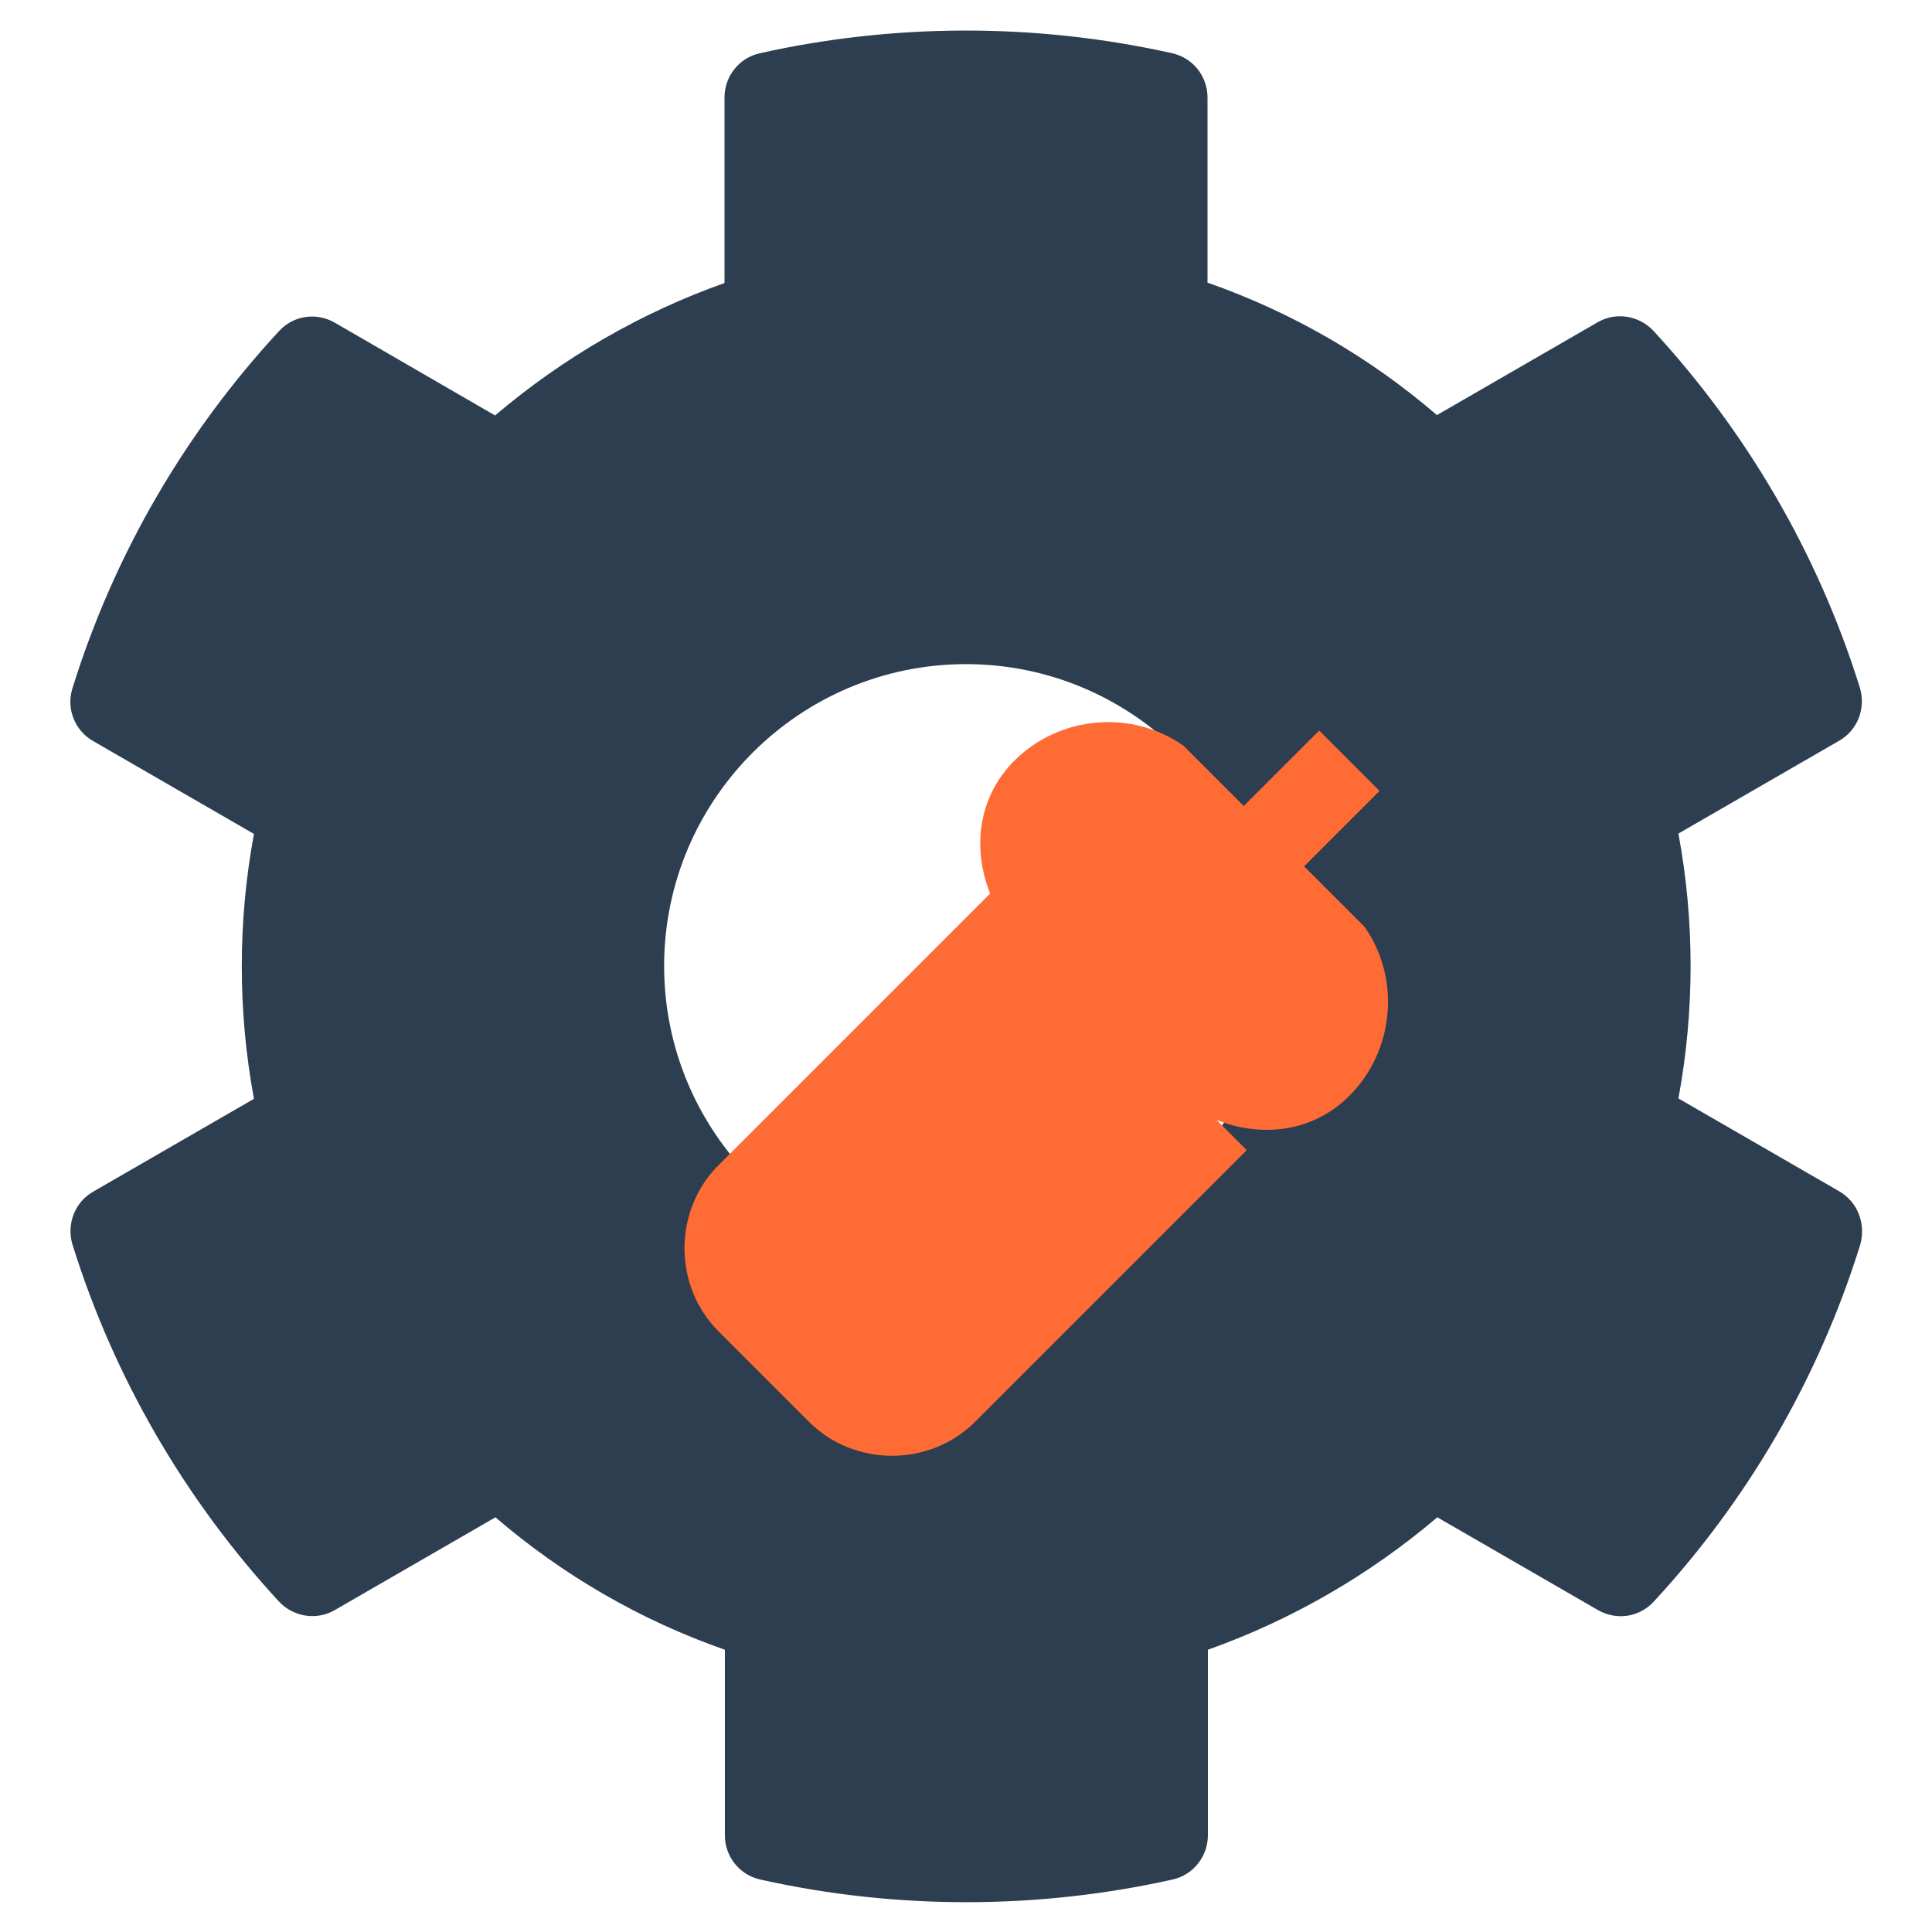
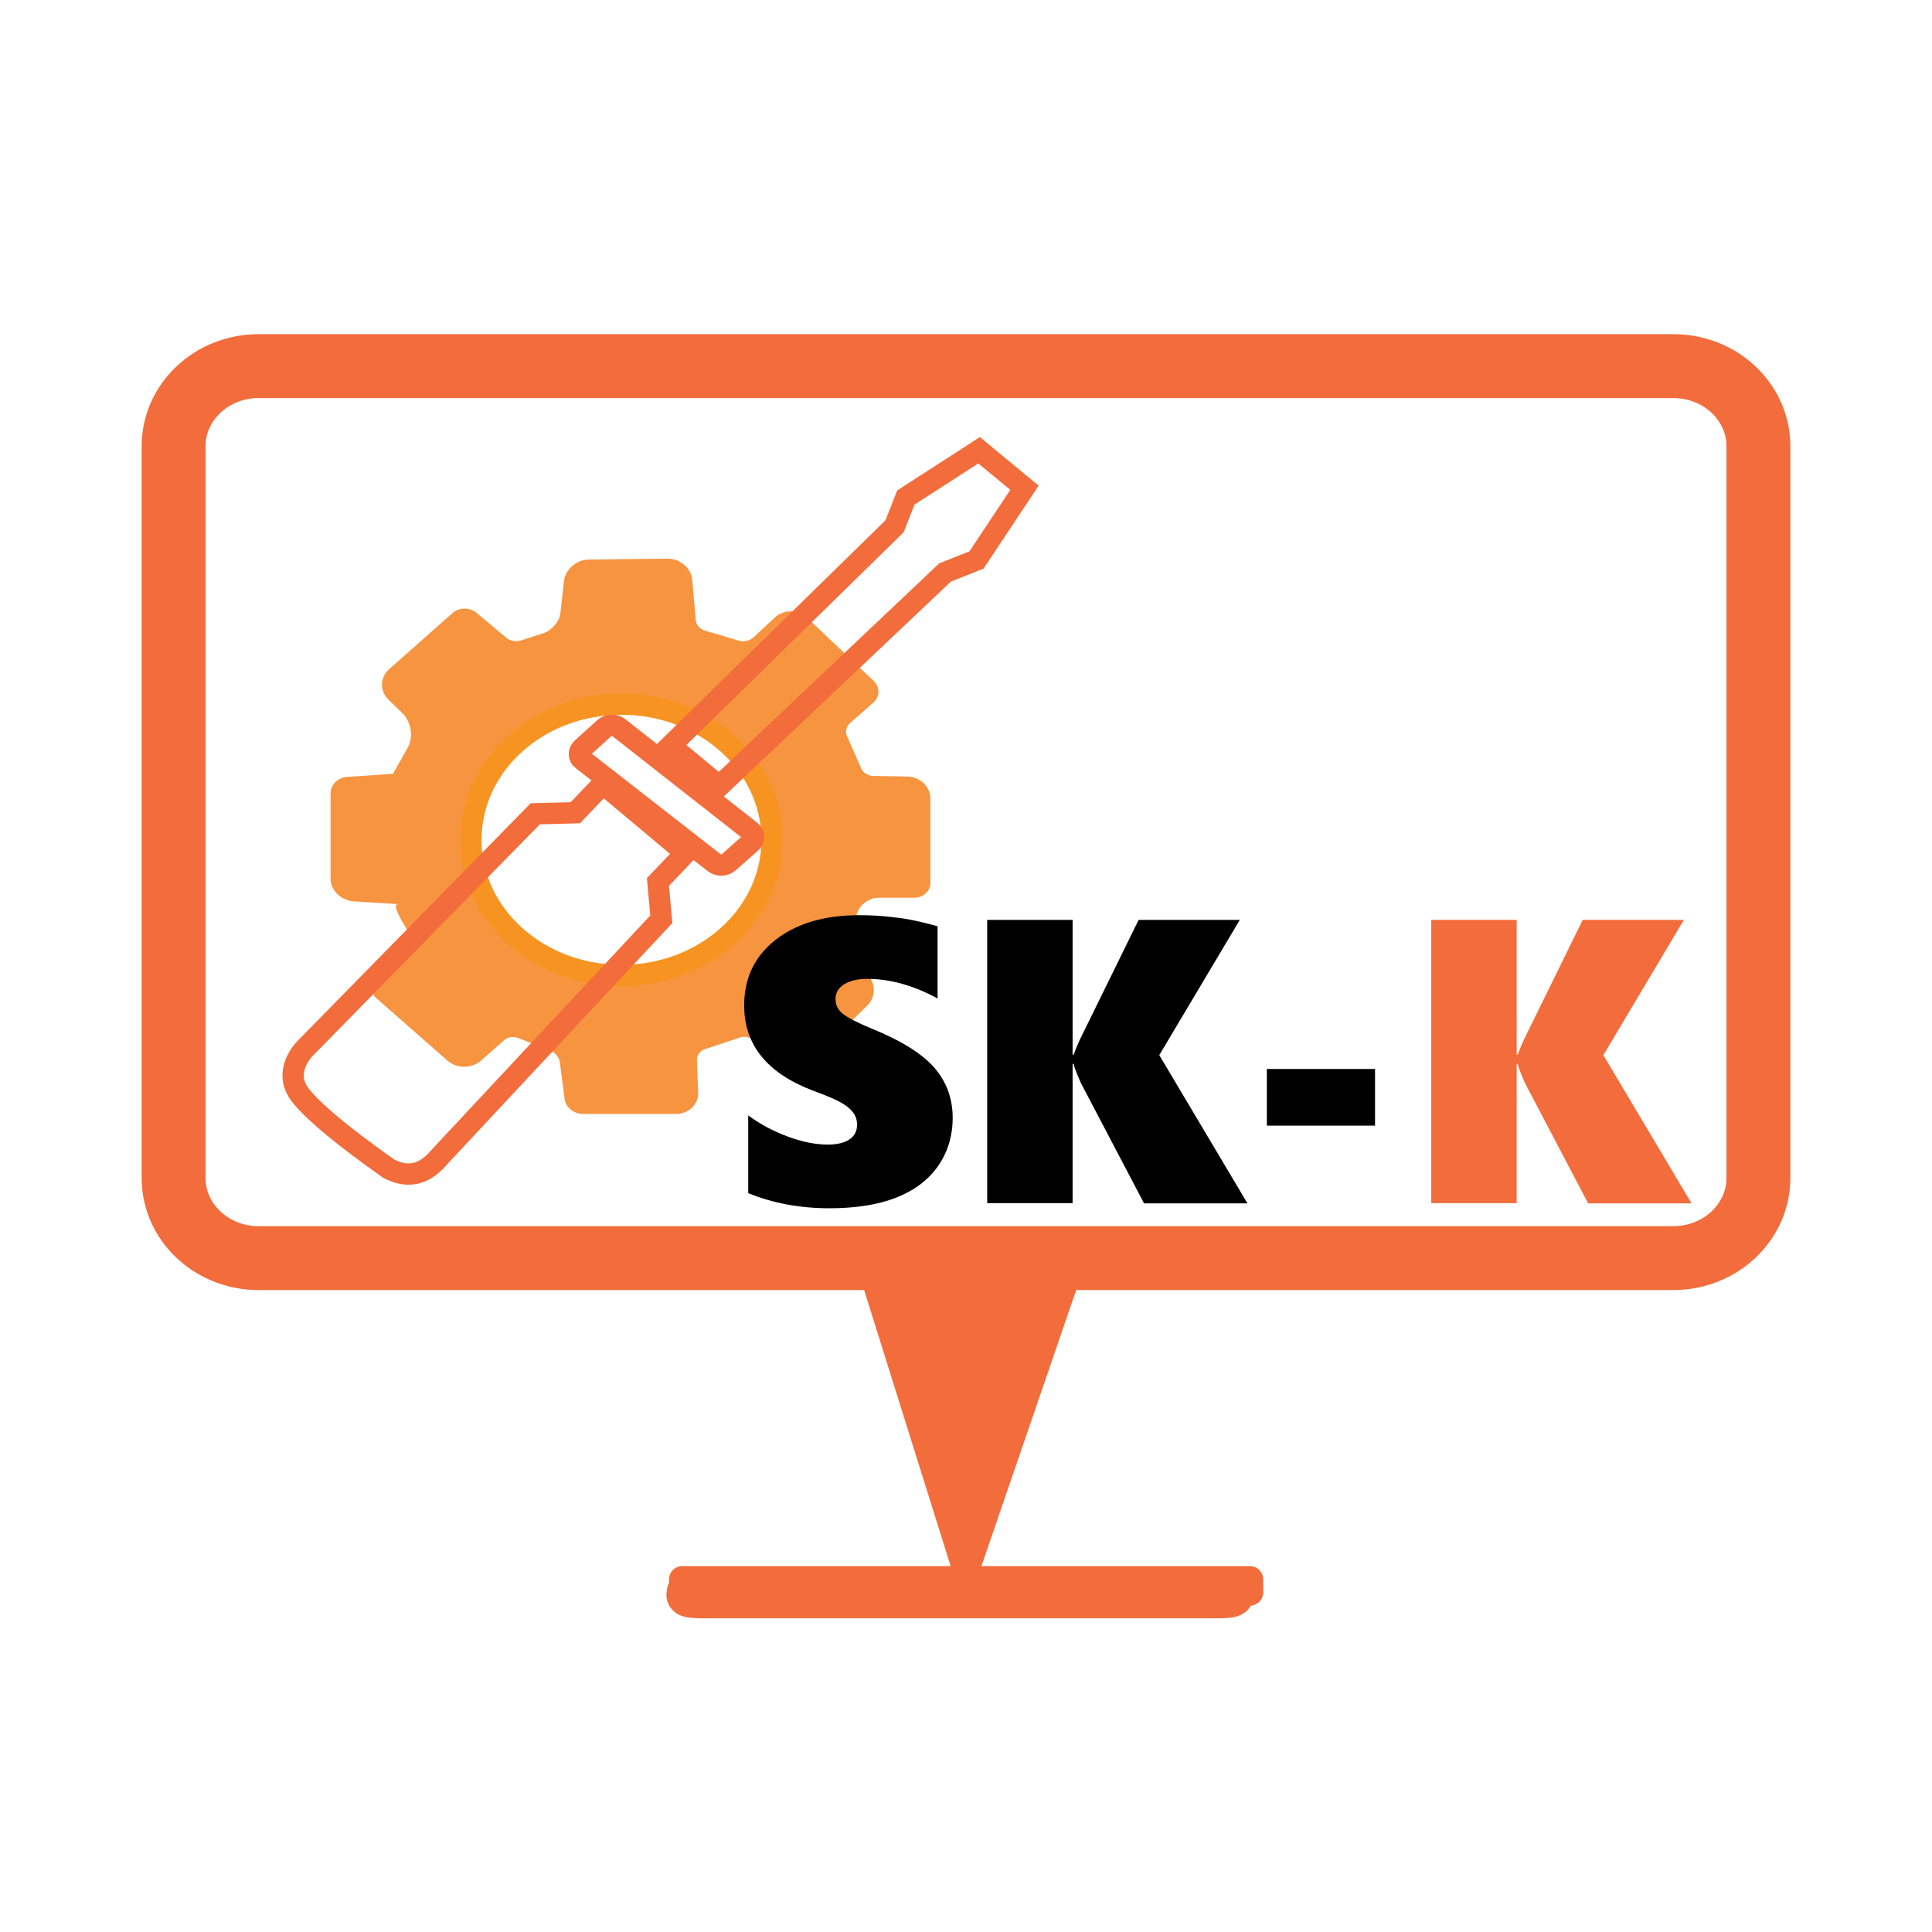
- <svg xmlns="http://www.w3.org/2000/svg" viewBox="0 0 512 512">
+ <svg xmlns="http://www.w3.org/2000/svg" id="Layer_1" data-name="Layer 1" viewBox="0 0 90.71 90.71">
  <defs>
    <style>
-       .gear { fill: #2c3e50; }
-       .wrench { fill: #ff6b35; }
+       .cls-1, .cls-2, .cls-3, .cls-4, .cls-5, .cls-6 {
+         fill: none;
+       }
+ 
+       .cls-1, .cls-2, .cls-5, .cls-6 {
+         stroke: #f36c3b;
+       }
+ 
+       .cls-2 {
+         stroke-width: 4px;
+       }
+ 
+       .cls-7 {
+         clip-path: url(#clippath-1);
+       }
+ 
+       .cls-4 {
+         stroke: #f79421;
+       }
+ 
+       .cls-5 {
+         stroke-width: 3px;
+       }
+ 
+       .cls-8 {
+         fill: #f36c3b;
+       }
+ 
+       .cls-9 {
+         fill: #f79440;
+       }
+ 
+       .cls-10 {
+         clip-path: url(#clippath-2);
+       }
+ 
+       .cls-6 {
+         stroke-width: 2px;
+       }
+ 
+       .cls-11 {
+         clip-path: url(#clippath);
+       }
    </style>
+     <clipPath id="clippath">
+       <rect class="cls-3" width="90.71" height="90.71" />
+     </clipPath>
+     <clipPath id="clippath-1">
+       <rect class="cls-3" width="90.71" height="90.71" />
+     </clipPath>
+     <clipPath id="clippath-2">
+       <rect class="cls-3" width="90.71" height="90.71" />
+     </clipPath>
  </defs>
-   <path class="gear" d="M487.4 315.7l-42.6-24.6c4.3-23.2 4.3-47 0-70.2l42.6-24.6c4.9-2.8 7.1-8.6 5.5-14-11.1-35.6-30-67.8-54.7-94.6-3.8-4.1-10-5.1-14.8-2.3L380.8 110c-17.9-15.4-38.5-27.3-60.8-35.1V25.8c0-5.6-3.9-10.5-9.4-11.7-36.7-8.2-74.3-7.8-109.2 0-5.5 1.2-9.4 6.1-9.4 11.7V75c-22.2 7.9-42.8 19.8-60.8 35.1L88.7 85.5c-4.9-2.8-11-1.9-14.8 2.3-24.7 26.7-43.6 58.9-54.7 94.6-1.7 5.4.6 11.2 5.5 14L67.3 221c-4.3 23.2-4.3 47 0 70.2l-42.6 24.6c-4.9 2.8-7.1 8.6-5.5 14 11.1 35.6 30 67.8 54.7 94.6 3.8 4.1 10 5.1 14.8 2.3l42.6-24.6c17.9 15.4 38.5 27.3 60.8 35.1v49.2c0 5.6 3.9 10.5 9.4 11.7 36.7 8.2 74.3 7.8 109.2 0 5.5-1.2 9.4-6.1 9.4-11.7v-49.2c22.2-7.9 42.8-19.8 60.8-35.1l42.6 24.6c4.9 2.8 11 1.9 14.8-2.3 24.7-26.7 43.6-58.9 54.7-94.6 1.5-5.5-.7-11.3-5.6-14.1zM256 336c-44.1 0-80-35.9-80-80s35.9-80 80-80 80 35.9 80 80-35.9 80-80 80z" />
-   <path class="wrench" d="M288 256l-90 90c-15 15-40 15-55 0l-30-30c-15-15-15-40 0-55l90-90c-6-15-4-32 8-44 15-15 39-17 56-5l20 20 25-25 20 20-25 25 20 20c12 17 10 41-5 56-12 12-29 14-44 8z" transform="translate(100, 100) scale(0.8)" />
+   <g class="cls-11">
+     <path class="cls-5" d="M12.14,17.19c-2.21,0-3.99,1.69-3.99,3.76v34.36c0,2.08,1.79,3.76,3.99,3.76h66.43c2.2,0,3.99-1.69,3.99-3.76V20.95c0-2.08-1.79-3.76-3.99-3.76H12.14Z" />
+   </g>
+   <polygon class="cls-8" points="40.68 59.41 50.45 59.41 45.34 74.29 40.68 59.41" />
+   <polygon class="cls-2" points="42.79 60.96 48.28 60.96 45.41 69.32 42.79 60.96" />
+   <g class="cls-7">
+     <path class="cls-9" d="M36.65,39.43c0,3.74-3.34,6.77-7.47,6.77s-7.47-3.03-7.47-6.77,3.34-6.78,7.47-6.78,7.47,3.03,7.47,6.78M43.68,41.43v-3.94c0-.56-.48-1.02-1.08-1.03l-1.63-.03c-.21,0-.45-.16-.53-.34l-.68-1.55c-.08-.18-.02-.44.13-.57l1.12-.99c.31-.27.31-.72.02-1l-3.14-2.98c-.42-.4-1.1-.4-1.52,0l-1.01.94c-.15.14-.43.2-.63.15l-1.66-.49c-.2-.06-.38-.26-.4-.46l-.17-1.92c-.05-.55-.57-1-1.17-.99l-3.66.04c-.6,0-1.13.46-1.19,1.01l-.17,1.51c-.04.39-.4.81-.8.94l-1.08.35c-.2.06-.49.01-.64-.12l-1.42-1.19c-.31-.26-.81-.26-1.12.01l-2.98,2.64c-.43.38-.45,1.02-.04,1.42l.67.65c.41.4.52,1.12.24,1.62l-.69,1.22-2.17.15c-.42.03-.76.37-.76.76v4.01c0,.55.49,1.03,1.09,1.07q2.39.14,2.05.14c-.33,0,.5,1.26.5,1.26.2.52.02,1.25-.42,1.63l-1.12.98c-.15.13-.15.35,0,.49l3.39,2.98c.43.38,1.13.38,1.57,0l1.1-.97c.15-.14.43-.18.63-.1l1.57.62c.19.08.37.3.4.49l.23,1.76c.05.39.43.7.85.7h4.38c.6,0,1.06-.45,1.04-1.01l-.06-1.55c0-.19.15-.41.35-.47l1.68-.56c.2-.07.48-.01.64.12l1.41,1.19c.31.26.8.25,1.09-.04l2.83-2.77c.41-.4.41-1.05,0-1.46l-.83-.82c-.15-.14-.21-.41-.15-.6l.52-1.5c.13-.37.57-.68.99-.68h1.68c.42,0,.76-.32.76-.71" />
+     <path class="cls-4" d="M36.25,39.43c0,3.52-3.16,6.37-7.07,6.37s-7.07-2.85-7.07-6.37,3.16-6.37,7.07-6.37,7.07,2.85,7.07,6.37Z" />
+   </g>
+   <polygon class="cls-1" points="45.97 21.14 48.1 22.9 45.85 26.29 44.37 26.88 33.77 36.91 31.48 35.01 42 24.71 42.53 23.36 45.97 21.14" />
+   <g class="cls-10">
+     <path class="cls-1" d="M18.21,54.84q-3.09-2.18-4.06-3.36c-.97-1.17.19-2.27.19-2.27l10.79-11,1.88-.05,1.3-1.36,3.88,3.25-1.3,1.36.16,1.75-10.5,11.25q-1.03,1.18-2.39.41" />
+     <path class="cls-1" d="M27.35,35.69c-.19-.15-.2-.4-.02-.56l1.05-.95c.18-.16.48-.17.67-.02l6.18,4.85c.19.15.2.4.02.56l-1.04.92c-.18.16-.48.17-.67.02l-6.18-4.82Z" />
+     <path class="cls-8" d="M32.04,73.53h26.64c.35,0,.63.28.63.63v.6c0,.35-.28.63-.63.63h-26.64c-.35,0-.63-.28-.63-.63v-.6c0-.35.28-.63.63-.63Z" />
+     <path class="cls-6" d="M32.87,74.71c-.32,0-.58.04-.58.09v.09c0,.05.26.09.58.09h24.41c.32,0,.58-.04.58-.09v-.09s-.26-.09-.58-.09h-24.41Z" />
+   </g>
+   <g>
+     <path d="M44.73,52.47c0,.88-.24,1.65-.71,2.31-.47.66-1.14,1.14-1.99,1.47-.85.32-1.88.48-3.08.48-1.39,0-2.67-.24-3.82-.71v-3.65c.56.41,1.17.74,1.85.99.67.25,1.3.38,1.88.38.44,0,.78-.08,1.02-.24.24-.16.36-.39.36-.69,0-.22-.06-.41-.18-.57-.12-.16-.3-.32-.55-.46-.24-.14-.7-.34-1.36-.58-2.14-.82-3.21-2.15-3.21-3.99,0-1.29.49-2.31,1.47-3.08.98-.77,2.29-1.16,3.93-1.16.46,0,.89.02,1.28.06s.74.08,1.06.14c.32.06.77.16,1.34.32v3.39c-1.12-.61-2.22-.92-3.3-.92-.45,0-.8.08-1.08.25-.27.17-.41.4-.41.69s.11.51.33.69c.22.18.68.42,1.38.71,1.38.56,2.35,1.17,2.93,1.83.57.66.86,1.45.86,2.36Z" />
+     <path d="M53.71,56.49l-2.95-5.62c-.2-.45-.32-.75-.35-.92h-.05v6.54h-4.01v-13.3h4.01v6.33h.05c.12-.33.25-.64.4-.93l2.65-5.4h4.75l-3.78,6.35,4.14,6.96h-4.86Z" />
+     <path d="M59.48,52.85v-2.66h5.08v2.66h-5.08Z" />
+   </g>
+   <path class="cls-8" d="M74.56,56.49l-2.95-5.62c-.2-.45-.32-.75-.35-.92h-.05v6.54h-4.01v-13.3h4.01v6.33h.05c.12-.33.25-.64.4-.93l2.65-5.4h4.75l-3.78,6.35,4.14,6.96h-4.86Z" />
</svg>
